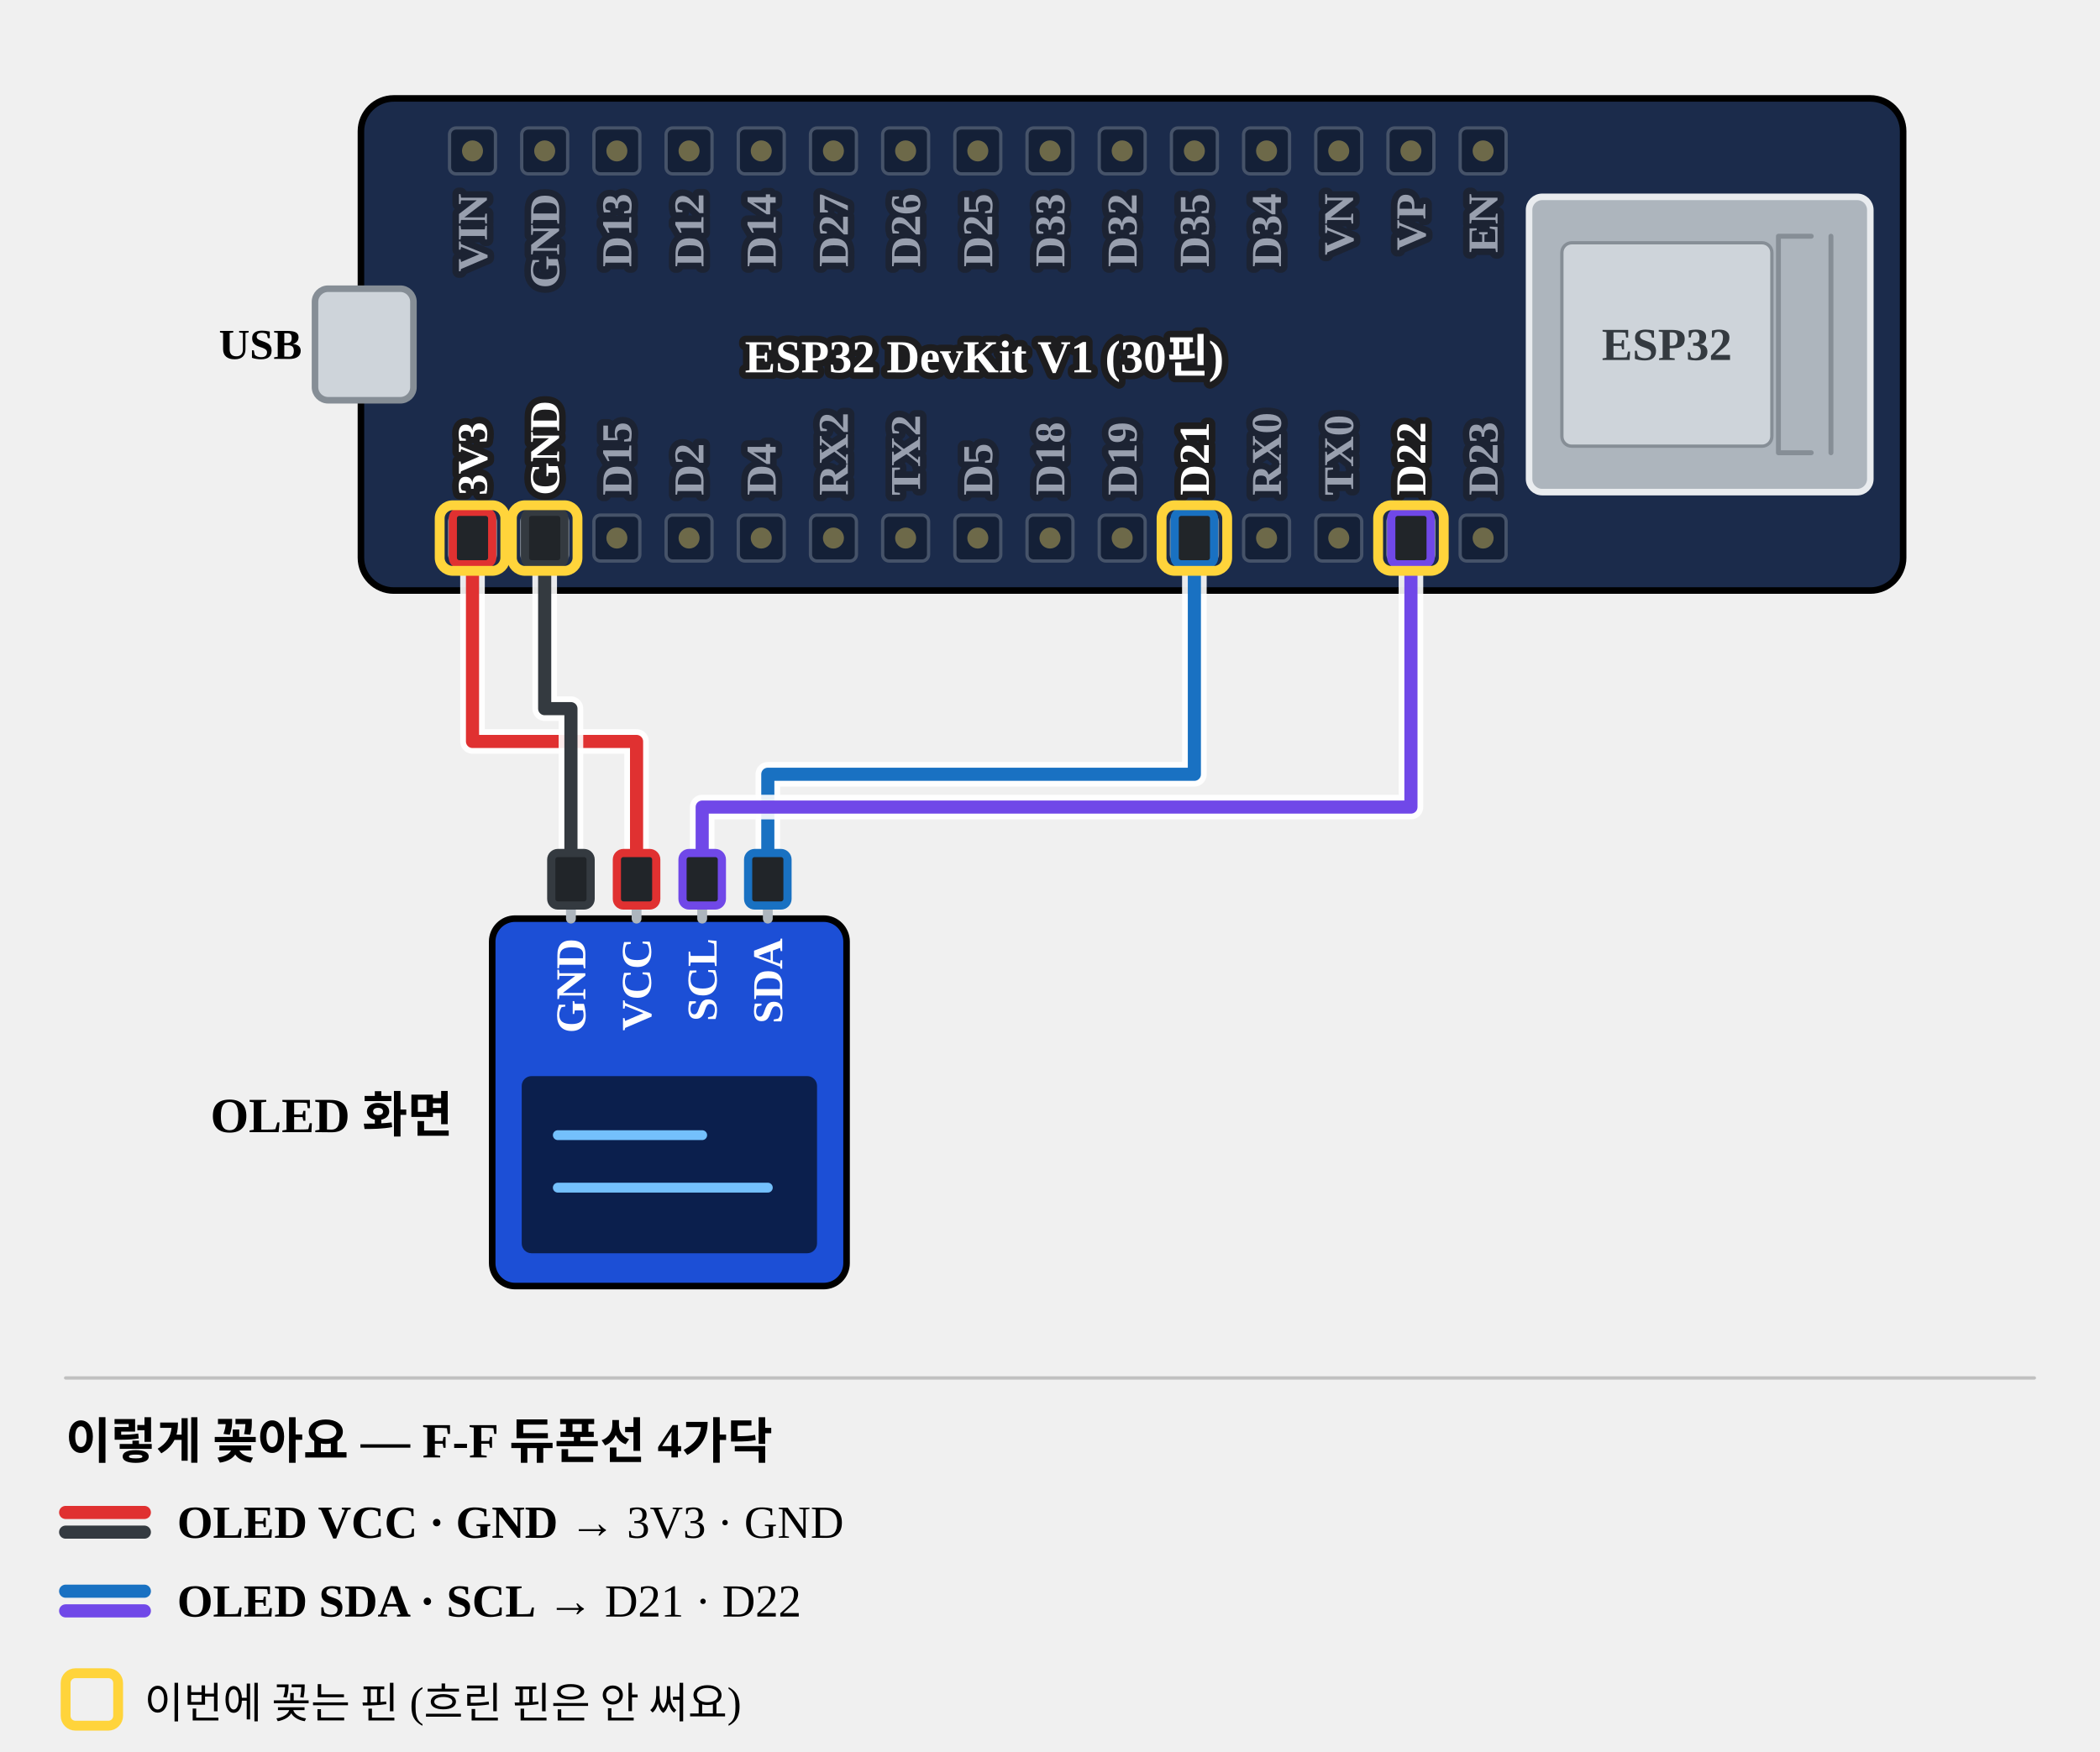
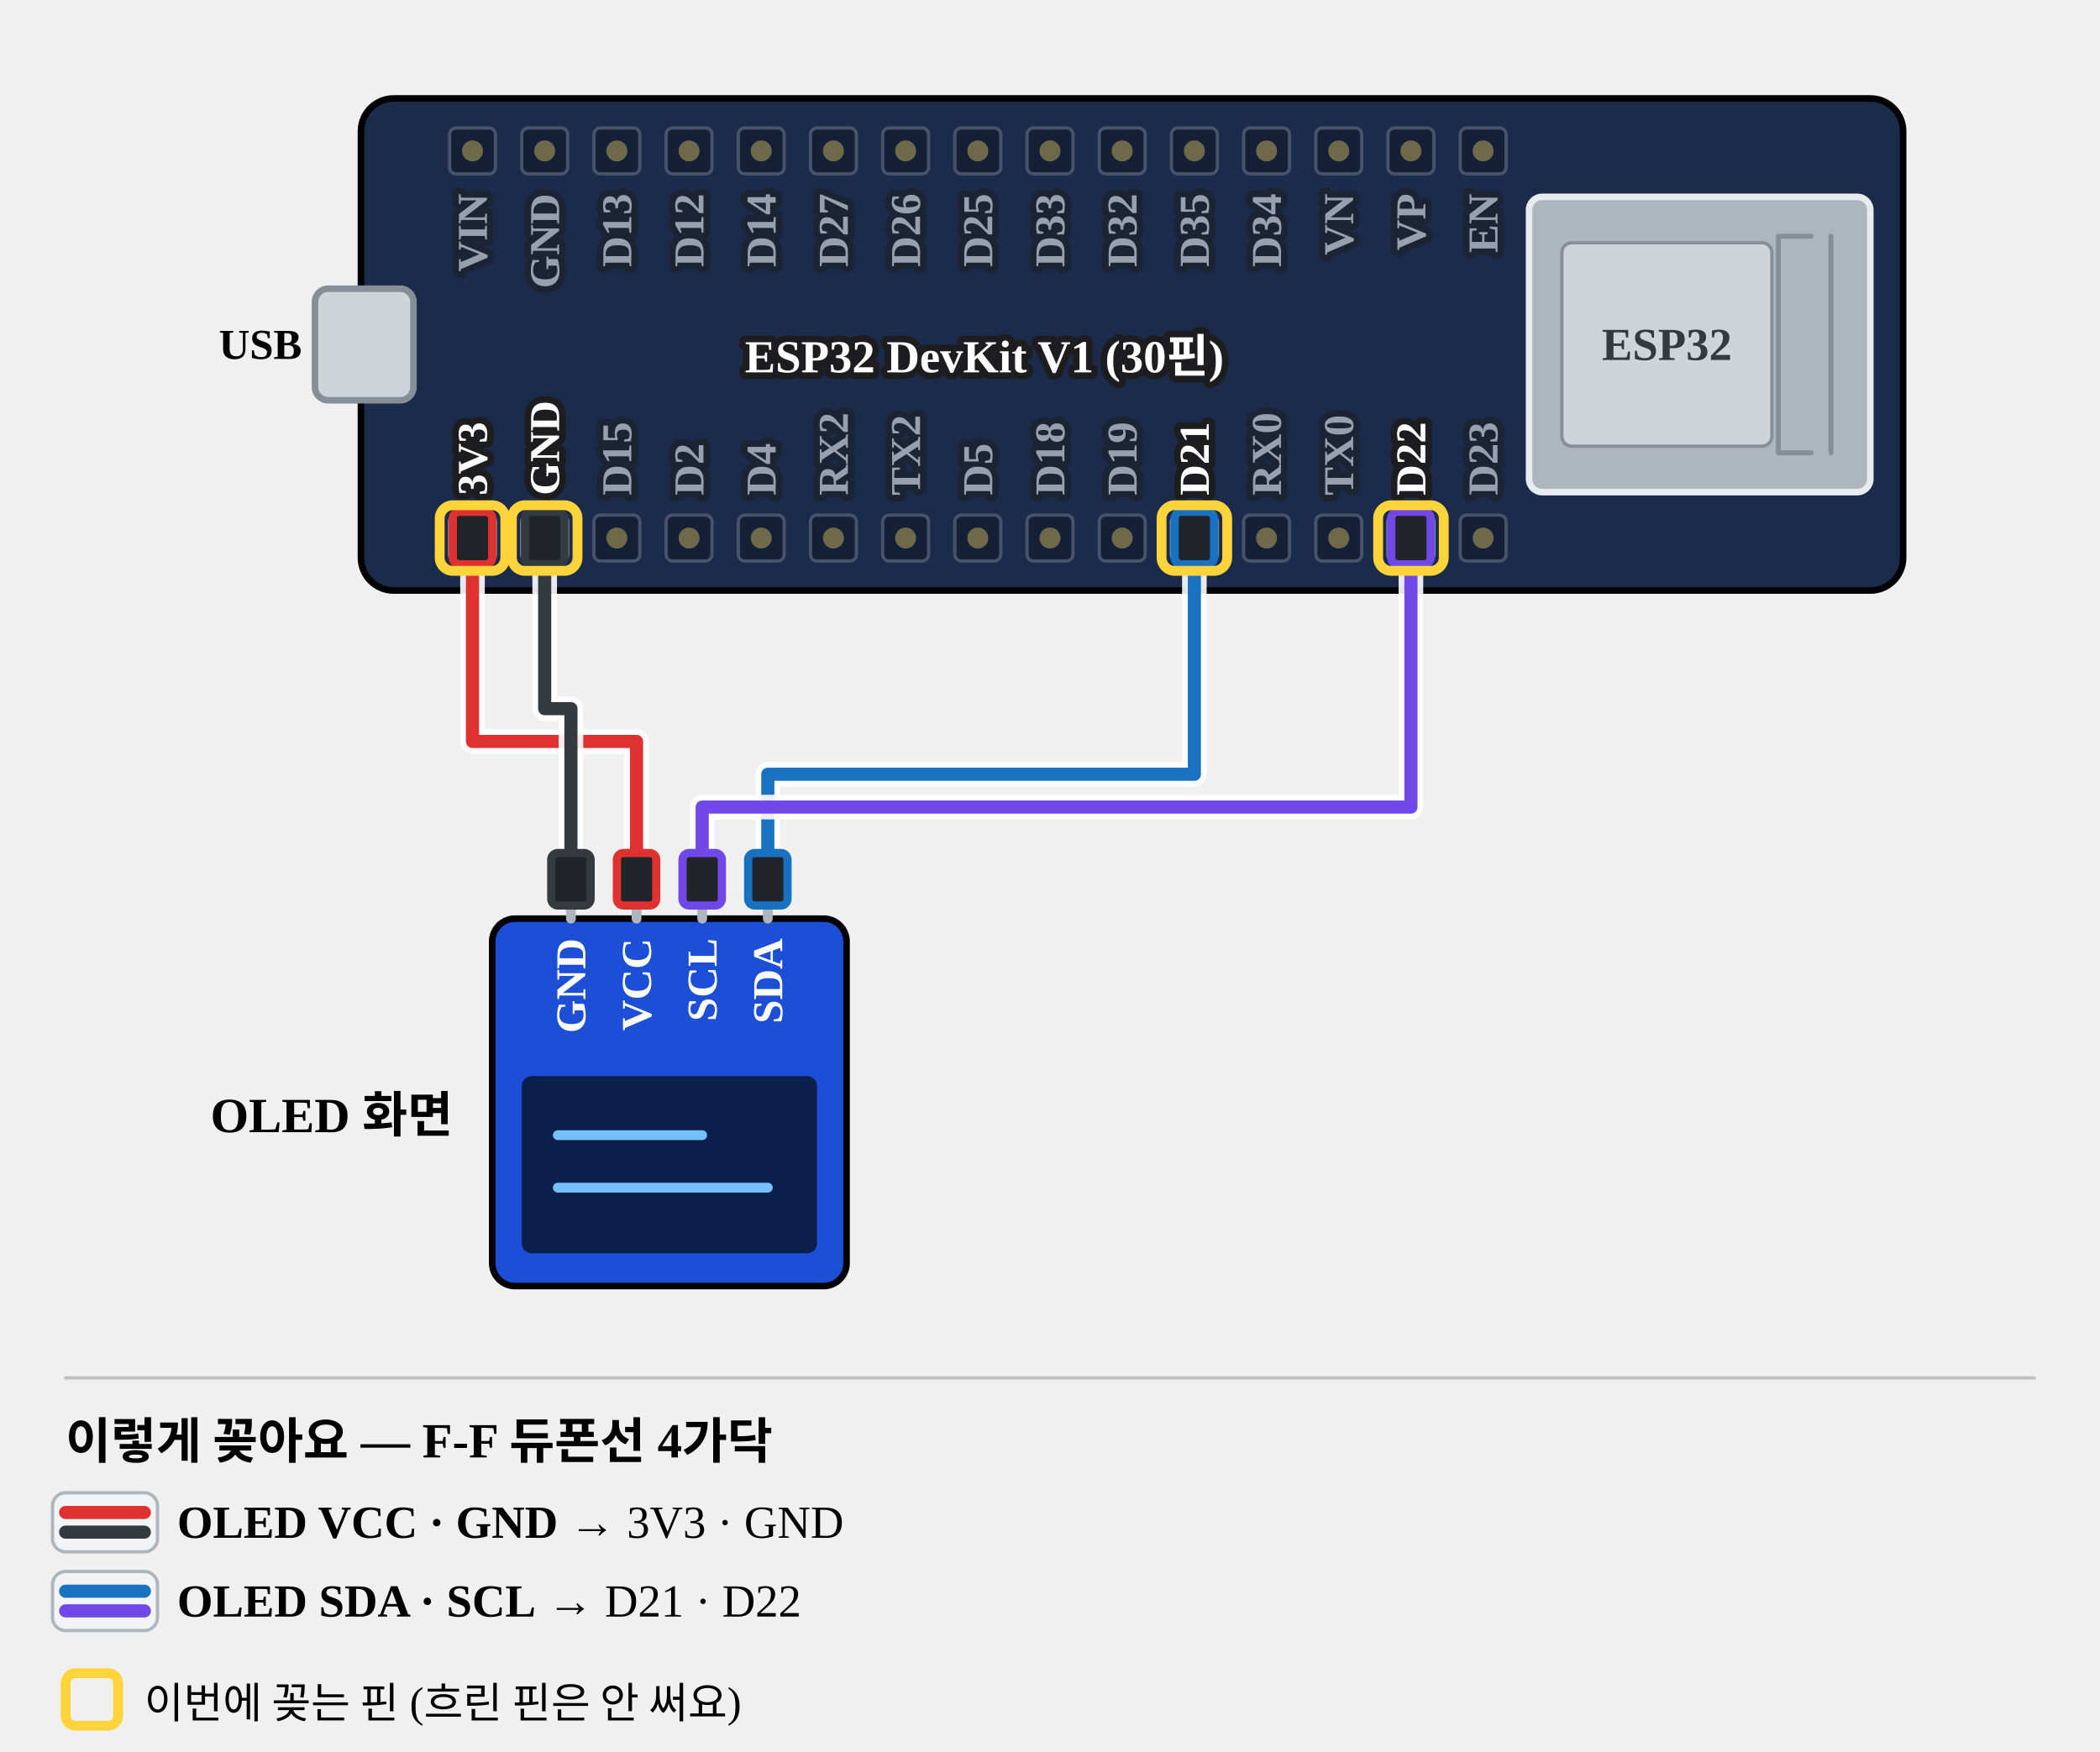
<svg xmlns="http://www.w3.org/2000/svg" viewBox="0 0 640 534" role="img" aria-labelledby="odwk-title" font-family="inherit" fill="none" stroke="currentColor" stroke-width="2" stroke-linecap="round" stroke-linejoin="round">
  <rect x="110" y="30" width="470" height="150" rx="10" fill="#1b2b4b" stroke="currentColor" />
  <rect x="96" y="88" width="30" height="34" rx="4" fill="#ced4da" stroke="#868e96" />
  <rect x="466" y="60" width="104" height="90" rx="4" fill="#adb5bd" stroke="#e9ecef" />
  <path d="M552 72 h-10 v66 h10 M558 72 v66" stroke="#868e96" stroke-width="1.5" />
  <rect x="476" y="74" width="64" height="62" rx="3" fill="#ced4da" stroke="#868e96" stroke-width="1" />
  <text x="508" y="105" text-anchor="middle" dominant-baseline="central" font-size="14" font-weight="700" fill="#343a40" stroke="none">ESP32</text>
  <g opacity="0.4">
    <rect x="137" y="39" width="14" height="14" rx="2" fill="#0b0f19" stroke="#868e96" stroke-width="1" />
    <circle cx="144" cy="46" r="3.2" fill="#e8c547" stroke="none" />
  </g>
  <g opacity="0.4">
    <rect x="159" y="39" width="14" height="14" rx="2" fill="#0b0f19" stroke="#868e96" stroke-width="1" />
    <circle cx="166" cy="46" r="3.2" fill="#e8c547" stroke="none" />
  </g>
  <g opacity="0.4">
    <rect x="181" y="39" width="14" height="14" rx="2" fill="#0b0f19" stroke="#868e96" stroke-width="1" />
    <circle cx="188" cy="46" r="3.2" fill="#e8c547" stroke="none" />
  </g>
  <g opacity="0.4">
    <rect x="203" y="39" width="14" height="14" rx="2" fill="#0b0f19" stroke="#868e96" stroke-width="1" />
    <circle cx="210" cy="46" r="3.2" fill="#e8c547" stroke="none" />
  </g>
  <g opacity="0.4">
    <rect x="225" y="39" width="14" height="14" rx="2" fill="#0b0f19" stroke="#868e96" stroke-width="1" />
    <circle cx="232" cy="46" r="3.2" fill="#e8c547" stroke="none" />
  </g>
  <g opacity="0.4">
    <rect x="247" y="39" width="14" height="14" rx="2" fill="#0b0f19" stroke="#868e96" stroke-width="1" />
    <circle cx="254" cy="46" r="3.2" fill="#e8c547" stroke="none" />
  </g>
  <g opacity="0.4">
    <rect x="269" y="39" width="14" height="14" rx="2" fill="#0b0f19" stroke="#868e96" stroke-width="1" />
    <circle cx="276" cy="46" r="3.2" fill="#e8c547" stroke="none" />
  </g>
  <g opacity="0.4">
    <rect x="291" y="39" width="14" height="14" rx="2" fill="#0b0f19" stroke="#868e96" stroke-width="1" />
    <circle cx="298" cy="46" r="3.2" fill="#e8c547" stroke="none" />
  </g>
  <g opacity="0.4">
    <rect x="313" y="39" width="14" height="14" rx="2" fill="#0b0f19" stroke="#868e96" stroke-width="1" />
    <circle cx="320" cy="46" r="3.2" fill="#e8c547" stroke="none" />
  </g>
  <g opacity="0.4">
    <rect x="335" y="39" width="14" height="14" rx="2" fill="#0b0f19" stroke="#868e96" stroke-width="1" />
    <circle cx="342" cy="46" r="3.2" fill="#e8c547" stroke="none" />
  </g>
  <g opacity="0.4">
    <rect x="357" y="39" width="14" height="14" rx="2" fill="#0b0f19" stroke="#868e96" stroke-width="1" />
    <circle cx="364" cy="46" r="3.2" fill="#e8c547" stroke="none" />
  </g>
  <g opacity="0.4">
    <rect x="379" y="39" width="14" height="14" rx="2" fill="#0b0f19" stroke="#868e96" stroke-width="1" />
    <circle cx="386" cy="46" r="3.2" fill="#e8c547" stroke="none" />
  </g>
  <g opacity="0.4">
    <rect x="401" y="39" width="14" height="14" rx="2" fill="#0b0f19" stroke="#868e96" stroke-width="1" />
    <circle cx="408" cy="46" r="3.2" fill="#e8c547" stroke="none" />
  </g>
  <g opacity="0.4">
    <rect x="423" y="39" width="14" height="14" rx="2" fill="#0b0f19" stroke="#868e96" stroke-width="1" />
    <circle cx="430" cy="46" r="3.2" fill="#e8c547" stroke="none" />
  </g>
  <g opacity="0.4">
    <rect x="445" y="39" width="14" height="14" rx="2" fill="#0b0f19" stroke="#868e96" stroke-width="1" />
    <circle cx="452" cy="46" r="3.2" fill="#e8c547" stroke="none" />
  </g>
  <g opacity="1">
    <rect x="137" y="157" width="14" height="14" rx="2" fill="#0b0f19" stroke="#868e96" stroke-width="1" />
    <circle cx="144" cy="164" r="3.2" fill="#e8c547" stroke="none" />
  </g>
  <g opacity="1">
    <rect x="159" y="157" width="14" height="14" rx="2" fill="#0b0f19" stroke="#868e96" stroke-width="1" />
    <circle cx="166" cy="164" r="3.2" fill="#e8c547" stroke="none" />
  </g>
  <g opacity="0.4">
    <rect x="181" y="157" width="14" height="14" rx="2" fill="#0b0f19" stroke="#868e96" stroke-width="1" />
    <circle cx="188" cy="164" r="3.2" fill="#e8c547" stroke="none" />
  </g>
  <g opacity="0.4">
    <rect x="203" y="157" width="14" height="14" rx="2" fill="#0b0f19" stroke="#868e96" stroke-width="1" />
    <circle cx="210" cy="164" r="3.2" fill="#e8c547" stroke="none" />
  </g>
  <g opacity="0.4">
    <rect x="225" y="157" width="14" height="14" rx="2" fill="#0b0f19" stroke="#868e96" stroke-width="1" />
    <circle cx="232" cy="164" r="3.2" fill="#e8c547" stroke="none" />
  </g>
  <g opacity="0.4">
    <rect x="247" y="157" width="14" height="14" rx="2" fill="#0b0f19" stroke="#868e96" stroke-width="1" />
    <circle cx="254" cy="164" r="3.2" fill="#e8c547" stroke="none" />
  </g>
  <g opacity="0.4">
    <rect x="269" y="157" width="14" height="14" rx="2" fill="#0b0f19" stroke="#868e96" stroke-width="1" />
    <circle cx="276" cy="164" r="3.2" fill="#e8c547" stroke="none" />
  </g>
  <g opacity="0.4">
    <rect x="291" y="157" width="14" height="14" rx="2" fill="#0b0f19" stroke="#868e96" stroke-width="1" />
    <circle cx="298" cy="164" r="3.2" fill="#e8c547" stroke="none" />
  </g>
  <g opacity="0.4">
    <rect x="313" y="157" width="14" height="14" rx="2" fill="#0b0f19" stroke="#868e96" stroke-width="1" />
    <circle cx="320" cy="164" r="3.2" fill="#e8c547" stroke="none" />
  </g>
  <g opacity="0.4">
    <rect x="335" y="157" width="14" height="14" rx="2" fill="#0b0f19" stroke="#868e96" stroke-width="1" />
    <circle cx="342" cy="164" r="3.2" fill="#e8c547" stroke="none" />
  </g>
  <g opacity="1">
    <rect x="357" y="157" width="14" height="14" rx="2" fill="#0b0f19" stroke="#868e96" stroke-width="1" />
    <circle cx="364" cy="164" r="3.2" fill="#e8c547" stroke="none" />
  </g>
  <g opacity="0.4">
    <rect x="379" y="157" width="14" height="14" rx="2" fill="#0b0f19" stroke="#868e96" stroke-width="1" />
    <circle cx="386" cy="164" r="3.2" fill="#e8c547" stroke="none" />
  </g>
  <g opacity="0.4">
    <rect x="401" y="157" width="14" height="14" rx="2" fill="#0b0f19" stroke="#868e96" stroke-width="1" />
    <circle cx="408" cy="164" r="3.2" fill="#e8c547" stroke="none" />
  </g>
  <g opacity="1">
    <rect x="423" y="157" width="14" height="14" rx="2" fill="#0b0f19" stroke="#868e96" stroke-width="1" />
    <circle cx="430" cy="164" r="3.2" fill="#e8c547" stroke="none" />
  </g>
  <g opacity="0.4">
    <rect x="445" y="157" width="14" height="14" rx="2" fill="#0b0f19" stroke="#868e96" stroke-width="1" />
    <circle cx="452" cy="164" r="3.2" fill="#e8c547" stroke="none" />
  </g>
  <rect x="150" y="280" width="108" height="112" rx="7" fill="#1c4fd6" stroke="currentColor" />
  <rect x="159" y="328" width="90" height="54" rx="3" fill="#0b1f4d" stroke="none" />
  <path d="M170 346 h44 M170 362 h64" stroke="#74c0fc" stroke-width="3" />
  <path d="M174 280 V268" stroke="#adb5bd" stroke-width="3" />
  <text x="174" y="286" transform="rotate(-90 174 286)" text-anchor="end" dominant-baseline="central" font-size="13" font-weight="700" fill="#ffffff" stroke="none">GND</text>
  <path d="M194 280 V268" stroke="#adb5bd" stroke-width="3" />
  <text x="194" y="286" transform="rotate(-90 194 286)" text-anchor="end" dominant-baseline="central" font-size="13" font-weight="700" fill="#ffffff" stroke="none">VCC</text>
  <path d="M214 280 V268" stroke="#adb5bd" stroke-width="3" />
  <text x="214" y="286" transform="rotate(-90 214 286)" text-anchor="end" dominant-baseline="central" font-size="13" font-weight="700" fill="#ffffff" stroke="none">SCL</text>
  <path d="M234 280 V268" stroke="#adb5bd" stroke-width="3" />
  <text x="234" y="286" transform="rotate(-90 234 286)" text-anchor="end" dominant-baseline="central" font-size="13" font-weight="700" fill="#ffffff" stroke="none">SDA</text>
  <text x="138" y="336" text-anchor="end" dominant-baseline="central" font-size="15" font-weight="700" fill="currentColor" stroke="none">OLED 화면</text>
  <path d="M194 268 L194 226 L144 226 L144 164" stroke="#ffffff" stroke-width="7.5" stroke-opacity="0.9" />
  <path d="M194 268 L194 226 L144 226 L144 164" stroke="#e03131" stroke-width="4" />
  <rect x="188" y="260" width="12" height="16" rx="2" fill="#212529" stroke="#e03131" stroke-width="2.5" />
  <rect x="138" y="156" width="12" height="16" rx="2" fill="#212529" stroke="#e03131" stroke-width="2.5" />
  <path d="M174 268 L174 216 L166 216 L166 164" stroke="#ffffff" stroke-width="7.5" stroke-opacity="0.9" />
  <path d="M174 268 L174 216 L166 216 L166 164" stroke="#343a40" stroke-width="4" />
  <rect x="168" y="260" width="12" height="16" rx="2" fill="#212529" stroke="#343a40" stroke-width="2.5" />
  <rect x="160" y="156" width="12" height="16" rx="2" fill="#212529" stroke="#343a40" stroke-width="2.5" />
  <path d="M234 268 L234 236 L364 236 L364 164" stroke="#ffffff" stroke-width="7.5" stroke-opacity="0.9" />
  <path d="M234 268 L234 236 L364 236 L364 164" stroke="#1971c2" stroke-width="4" />
  <rect x="228" y="260" width="12" height="16" rx="2" fill="#212529" stroke="#1971c2" stroke-width="2.5" />
  <rect x="358" y="156" width="12" height="16" rx="2" fill="#212529" stroke="#1971c2" stroke-width="2.5" />
  <path d="M214 268 L214 246 L430 246 L430 164" stroke="#ffffff" stroke-width="7.5" stroke-opacity="0.9" />
  <path d="M214 268 L214 246 L430 246 L430 164" stroke="#7048e8" stroke-width="4" />
  <rect x="208" y="260" width="12" height="16" rx="2" fill="#212529" stroke="#7048e8" stroke-width="2.5" />
  <rect x="424" y="156" width="12" height="16" rx="2" fill="#212529" stroke="#7048e8" stroke-width="2.5" />
  <text x="92" y="105" text-anchor="end" dominant-baseline="central" font-size="13" font-weight="700" fill="currentColor" stroke="none">USB</text>
  <text x="300" y="105" text-anchor="middle" dominant-baseline="central" font-size="14" font-weight="700" fill="#ffffff" stroke="#1d1d1f" stroke-width="4" paint-order="stroke" opacity="1">ESP32 DevKit V1 (30핀)</text>
  <text x="144" y="59" transform="rotate(-90 144 59)" text-anchor="end" dominant-baseline="central" font-size="13" font-weight="700" fill="#ffffff" stroke="#1d1d1f" stroke-width="4" paint-order="stroke" opacity="0.55">VIN</text>
  <text x="166" y="59" transform="rotate(-90 166 59)" text-anchor="end" dominant-baseline="central" font-size="13" font-weight="700" fill="#ffffff" stroke="#1d1d1f" stroke-width="4" paint-order="stroke" opacity="0.55">GND</text>
  <text x="188" y="59" transform="rotate(-90 188 59)" text-anchor="end" dominant-baseline="central" font-size="13" font-weight="700" fill="#ffffff" stroke="#1d1d1f" stroke-width="4" paint-order="stroke" opacity="0.55">D13</text>
  <text x="210" y="59" transform="rotate(-90 210 59)" text-anchor="end" dominant-baseline="central" font-size="13" font-weight="700" fill="#ffffff" stroke="#1d1d1f" stroke-width="4" paint-order="stroke" opacity="0.55">D12</text>
  <text x="232" y="59" transform="rotate(-90 232 59)" text-anchor="end" dominant-baseline="central" font-size="13" font-weight="700" fill="#ffffff" stroke="#1d1d1f" stroke-width="4" paint-order="stroke" opacity="0.55">D14</text>
  <text x="254" y="59" transform="rotate(-90 254 59)" text-anchor="end" dominant-baseline="central" font-size="13" font-weight="700" fill="#ffffff" stroke="#1d1d1f" stroke-width="4" paint-order="stroke" opacity="0.55">D27</text>
  <text x="276" y="59" transform="rotate(-90 276 59)" text-anchor="end" dominant-baseline="central" font-size="13" font-weight="700" fill="#ffffff" stroke="#1d1d1f" stroke-width="4" paint-order="stroke" opacity="0.55">D26</text>
  <text x="298" y="59" transform="rotate(-90 298 59)" text-anchor="end" dominant-baseline="central" font-size="13" font-weight="700" fill="#ffffff" stroke="#1d1d1f" stroke-width="4" paint-order="stroke" opacity="0.55">D25</text>
  <text x="320" y="59" transform="rotate(-90 320 59)" text-anchor="end" dominant-baseline="central" font-size="13" font-weight="700" fill="#ffffff" stroke="#1d1d1f" stroke-width="4" paint-order="stroke" opacity="0.55">D33</text>
  <text x="342" y="59" transform="rotate(-90 342 59)" text-anchor="end" dominant-baseline="central" font-size="13" font-weight="700" fill="#ffffff" stroke="#1d1d1f" stroke-width="4" paint-order="stroke" opacity="0.55">D32</text>
  <text x="364" y="59" transform="rotate(-90 364 59)" text-anchor="end" dominant-baseline="central" font-size="13" font-weight="700" fill="#ffffff" stroke="#1d1d1f" stroke-width="4" paint-order="stroke" opacity="0.55">D35</text>
  <text x="386" y="59" transform="rotate(-90 386 59)" text-anchor="end" dominant-baseline="central" font-size="13" font-weight="700" fill="#ffffff" stroke="#1d1d1f" stroke-width="4" paint-order="stroke" opacity="0.55">D34</text>
  <text x="408" y="59" transform="rotate(-90 408 59)" text-anchor="end" dominant-baseline="central" font-size="13" font-weight="700" fill="#ffffff" stroke="#1d1d1f" stroke-width="4" paint-order="stroke" opacity="0.55">VN</text>
  <text x="430" y="59" transform="rotate(-90 430 59)" text-anchor="end" dominant-baseline="central" font-size="13" font-weight="700" fill="#ffffff" stroke="#1d1d1f" stroke-width="4" paint-order="stroke" opacity="0.55">VP</text>
  <text x="452" y="59" transform="rotate(-90 452 59)" text-anchor="end" dominant-baseline="central" font-size="13" font-weight="700" fill="#ffffff" stroke="#1d1d1f" stroke-width="4" paint-order="stroke" opacity="0.55">EN</text>
  <text x="144" y="151" transform="rotate(-90 144 151)" dominant-baseline="central" font-size="13" font-weight="700" fill="#ffffff" stroke="#1d1d1f" stroke-width="4" paint-order="stroke" opacity="1">3V3</text>
  <text x="166" y="151" transform="rotate(-90 166 151)" dominant-baseline="central" font-size="13" font-weight="700" fill="#ffffff" stroke="#1d1d1f" stroke-width="4" paint-order="stroke" opacity="1">GND</text>
  <text x="188" y="151" transform="rotate(-90 188 151)" dominant-baseline="central" font-size="13" font-weight="700" fill="#ffffff" stroke="#1d1d1f" stroke-width="4" paint-order="stroke" opacity="0.55">D15</text>
  <text x="210" y="151" transform="rotate(-90 210 151)" dominant-baseline="central" font-size="13" font-weight="700" fill="#ffffff" stroke="#1d1d1f" stroke-width="4" paint-order="stroke" opacity="0.55">D2</text>
  <text x="232" y="151" transform="rotate(-90 232 151)" dominant-baseline="central" font-size="13" font-weight="700" fill="#ffffff" stroke="#1d1d1f" stroke-width="4" paint-order="stroke" opacity="0.55">D4</text>
  <text x="254" y="151" transform="rotate(-90 254 151)" dominant-baseline="central" font-size="13" font-weight="700" fill="#ffffff" stroke="#1d1d1f" stroke-width="4" paint-order="stroke" opacity="0.55">RX2</text>
  <text x="276" y="151" transform="rotate(-90 276 151)" dominant-baseline="central" font-size="13" font-weight="700" fill="#ffffff" stroke="#1d1d1f" stroke-width="4" paint-order="stroke" opacity="0.55">TX2</text>
  <text x="298" y="151" transform="rotate(-90 298 151)" dominant-baseline="central" font-size="13" font-weight="700" fill="#ffffff" stroke="#1d1d1f" stroke-width="4" paint-order="stroke" opacity="0.55">D5</text>
  <text x="320" y="151" transform="rotate(-90 320 151)" dominant-baseline="central" font-size="13" font-weight="700" fill="#ffffff" stroke="#1d1d1f" stroke-width="4" paint-order="stroke" opacity="0.55">D18</text>
  <text x="342" y="151" transform="rotate(-90 342 151)" dominant-baseline="central" font-size="13" font-weight="700" fill="#ffffff" stroke="#1d1d1f" stroke-width="4" paint-order="stroke" opacity="0.55">D19</text>
  <text x="364" y="151" transform="rotate(-90 364 151)" dominant-baseline="central" font-size="13" font-weight="700" fill="#ffffff" stroke="#1d1d1f" stroke-width="4" paint-order="stroke" opacity="1">D21</text>
  <text x="386" y="151" transform="rotate(-90 386 151)" dominant-baseline="central" font-size="13" font-weight="700" fill="#ffffff" stroke="#1d1d1f" stroke-width="4" paint-order="stroke" opacity="0.55">RX0</text>
  <text x="408" y="151" transform="rotate(-90 408 151)" dominant-baseline="central" font-size="13" font-weight="700" fill="#ffffff" stroke="#1d1d1f" stroke-width="4" paint-order="stroke" opacity="0.55">TX0</text>
  <text x="430" y="151" transform="rotate(-90 430 151)" dominant-baseline="central" font-size="13" font-weight="700" fill="#ffffff" stroke="#1d1d1f" stroke-width="4" paint-order="stroke" opacity="1">D22</text>
  <text x="452" y="151" transform="rotate(-90 452 151)" dominant-baseline="central" font-size="13" font-weight="700" fill="#ffffff" stroke="#1d1d1f" stroke-width="4" paint-order="stroke" opacity="0.55">D23</text>
  <rect x="134" y="154" width="20" height="20" rx="4" fill="none" stroke="#ffd43b" stroke-width="3" />
  <rect x="156" y="154" width="20" height="20" rx="4" fill="none" stroke="#ffd43b" stroke-width="3" />
  <rect x="354" y="154" width="20" height="20" rx="4" fill="none" stroke="#ffd43b" stroke-width="3" />
  <rect x="420" y="154" width="20" height="20" rx="4" fill="none" stroke="#ffd43b" stroke-width="3" />
  <path d="M20 420 H620" stroke="currentColor" stroke-opacity="0.2" stroke-width="1" />
  <text x="20" y="438" dominant-baseline="central" font-size="15" font-weight="700" fill="currentColor" stroke="none">이렇게 꽂아요 — F-F 듀폰선 4가닥</text>
+   <rect x="16" y="455" width="32" height="18" rx="4" fill="#f1f3f5" stroke="#adb5bd" stroke-width="1" />
  <path d="M20 461 h24" stroke="#e03131" stroke-width="4" />
  <path d="M20 467 h24" stroke="#343a40" stroke-width="4" />
  <text x="54" y="464" dominant-baseline="central" font-size="14" fill="currentColor" stroke="none">
    <tspan font-weight="700">OLED VCC · GND</tspan> → 3V3 · GND</text>
+   <rect x="16" y="479" width="32" height="18" rx="4" fill="#f1f3f5" stroke="#adb5bd" stroke-width="1" />
  <path d="M20 485 h24" stroke="#1971c2" stroke-width="4" />
  <path d="M20 491 h24" stroke="#7048e8" stroke-width="4" />
  <text x="54" y="488" dominant-baseline="central" font-size="14" fill="currentColor" stroke="none">
    <tspan font-weight="700">OLED SDA · SCL</tspan> → D21 · D22</text>
  <rect x="20" y="510" width="16" height="16" rx="3" fill="none" stroke="#ffd43b" stroke-width="3" />
  <text x="44" y="518" dominant-baseline="central" font-size="13" fill="currentColor" stroke="none">이번에 꽂는 핀 (흐린 핀은 안 써요)</text>
</svg>
